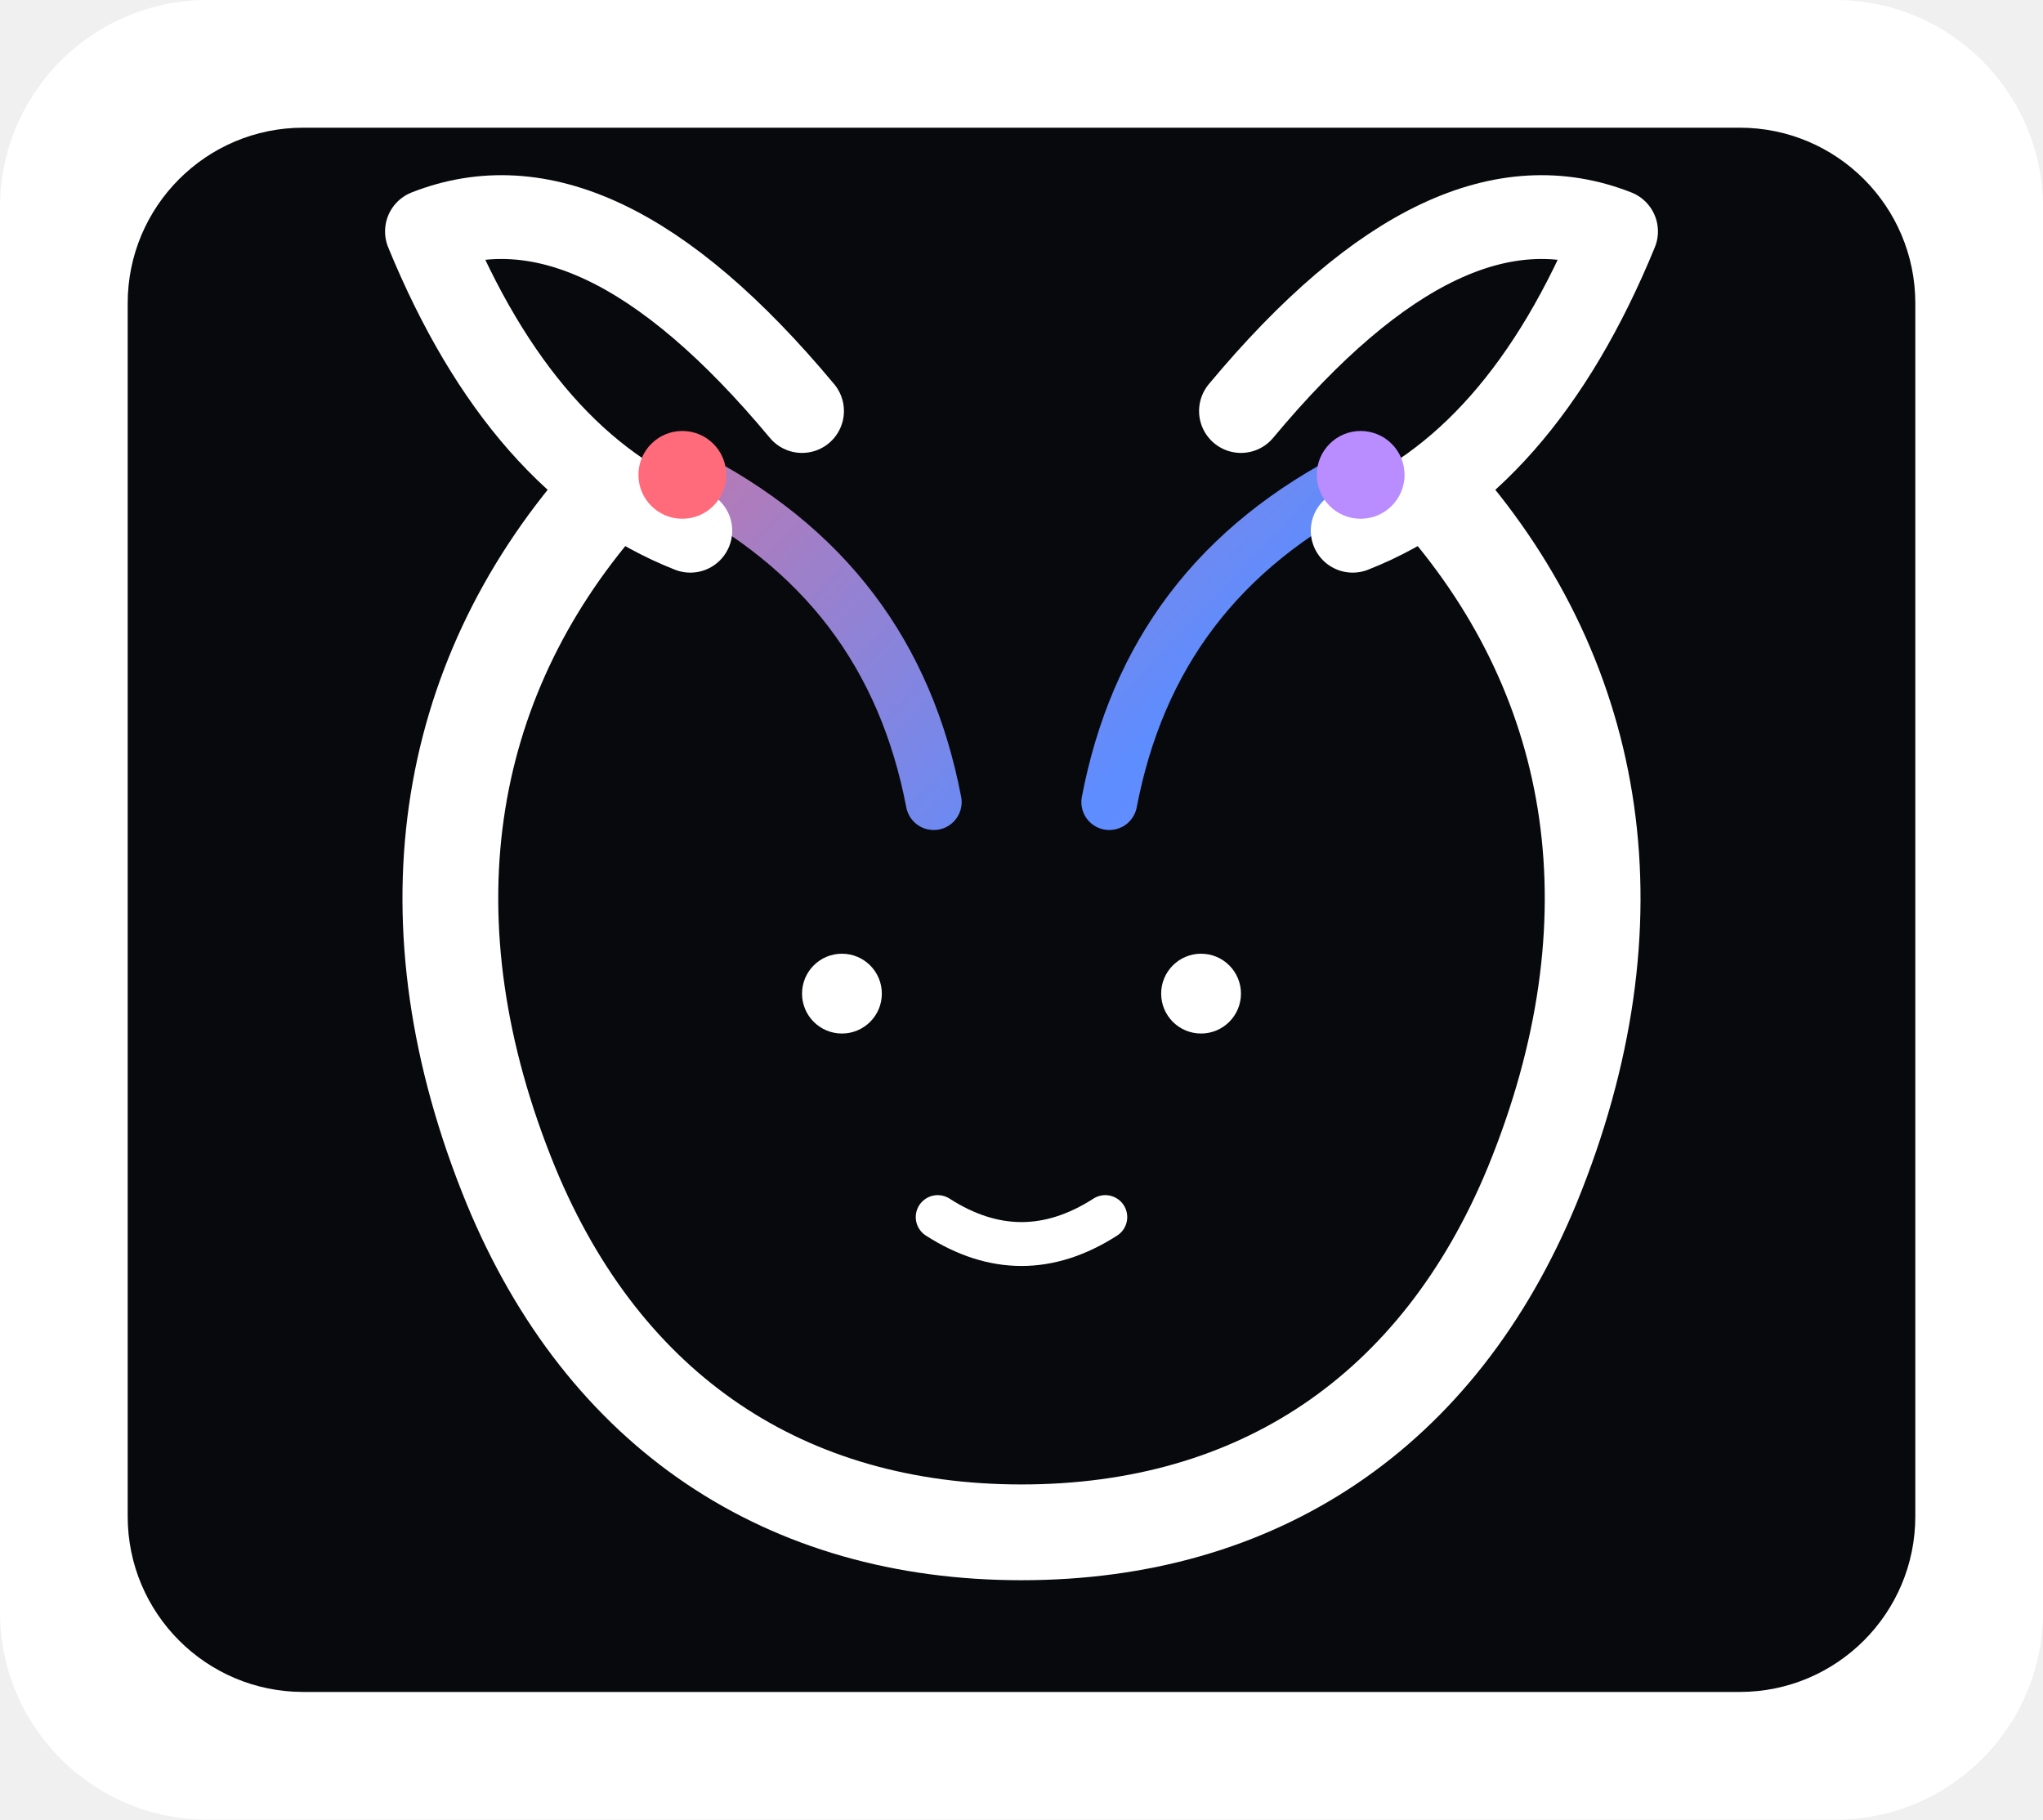
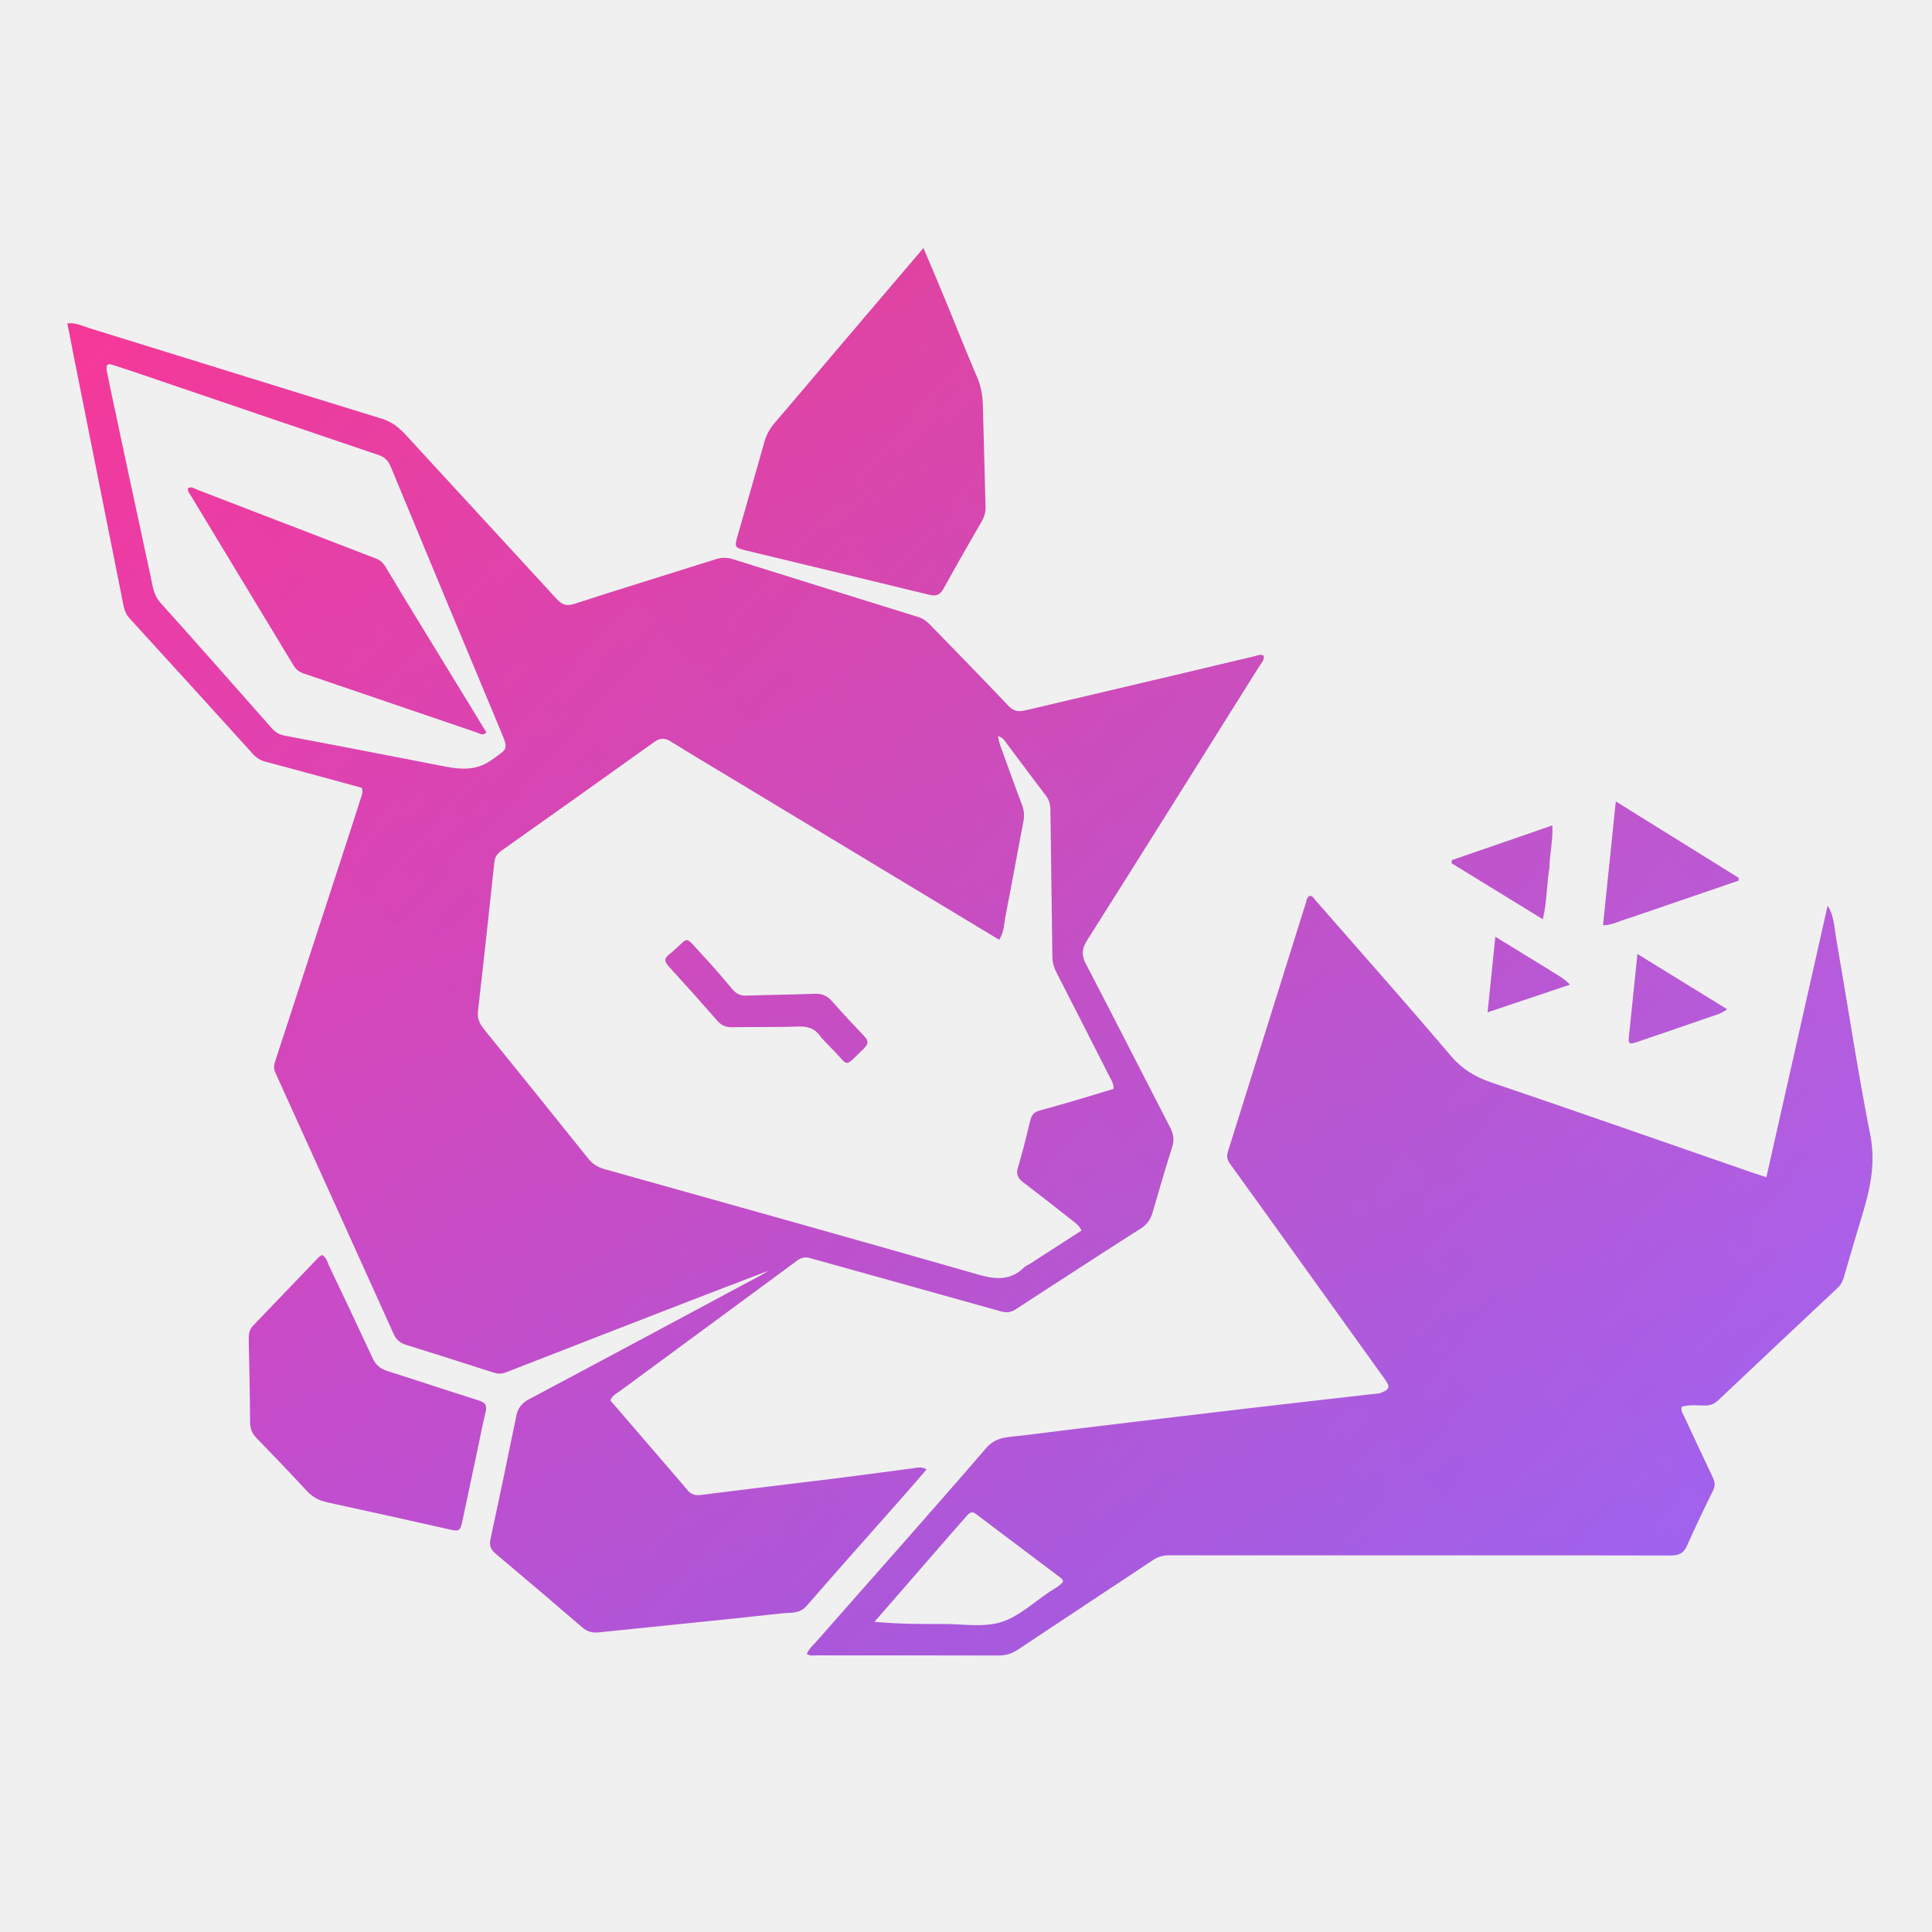
- <svg xmlns="http://www.w3.org/2000/svg" width="100%" viewBox="0 0 1024 912" role="img" aria-labelledby="title desc">
+ <svg xmlns="http://www.w3.org/2000/svg" version="1.1" id="Layer_1" x="0px" y="0px" width="100%" viewBox="0 -56 1024 1024" enable-background="new 0 0 1024 912" xml:space="preserve">
  <defs>
-     <linearGradient id="spectrum" x1="176" y1="120" x2="848" y2="760" gradientUnits="userSpaceOnUse">
-       <stop offset="0" stop-color="#ff6b7a" />
-       <stop offset="0.5" stop-color="#5d8dff" />
-       <stop offset="1" stop-color="#b98cff" />
+     <linearGradient id="doe-red-blue" gradientUnits="userSpaceOnUse" x1="0" y1="0" x2="1024" y2="912">
+       <stop offset="0" stop-color="#ff1f3d" />
+       <stop offset="1" stop-color="#315bff" />
    </linearGradient>
+     <linearGradient id="doe-purple-pink" gradientUnits="userSpaceOnUse" x1="0" y1="912" x2="1024" y2="0">
+       <stop offset="0" stop-color="#6b2cff" />
+       <stop offset="1" stop-color="#ff1f3d" />
+     </linearGradient>
+     <clipPath id="doe-logo-clip" clipPathUnits="userSpaceOnUse">
+       <path fill="#000000" opacity="1" stroke="none" d=" M561.721,622.786  C553.73,627.97 546.011,632.905 538.369,637.957  C535.817,639.645 533.451,639.891 530.41,639.034  C496.781,629.553 463.096,620.269 429.45,610.847  C426.789,610.102 424.806,610.438 422.541,612.11  C391.322,635.171 360.024,658.125 328.777,681.148  C326.949,682.495 324.665,683.428 323.501,686.24  C332.813,697.054 342.244,708.005 351.673,718.959  C355.912,723.883 360.213,728.756 364.353,733.762  C366.395,736.233 368.639,736.734 371.816,736.327  C395.402,733.304 419.023,730.553 442.622,727.62  C456.484,725.898 470.323,723.999 484.173,722.181  C486.256,721.907 488.364,721.165 491.108,722.817  C487.332,727.183 483.733,731.418 480.055,735.584  C462.526,755.441 444.874,775.192 427.513,795.196  C423.79,799.487 418.971,798.62 414.63,799.097  C382.224,802.656 349.777,805.835 317.348,809.187  C314.016,809.531 311.31,808.87 308.653,806.578  C293.513,793.517 278.268,780.577 262.964,767.709  C260.427,765.576 259.165,763.536 259.918,760.034  C264.604,738.256 269.18,716.453 273.616,694.623  C274.479,690.372 276.427,687.73 280.374,685.634  C319.514,664.859 358.538,643.866 397.605,622.953  C400.812,621.236 404.096,619.662 407.151,617.578  C393.733,622.717 380.298,627.812 366.9,633.003  C333.983,645.757 301.075,658.536 268.189,671.372  C265.848,672.286 263.777,672.206 261.438,671.452  C246.071,666.499 230.684,661.605 215.267,656.809  C212.194,655.853 210.104,654.264 208.742,651.246  C187.855,604.952 166.902,558.687 145.906,512.442  C144.988,510.419 145.157,508.623 145.794,506.673  C157.67,470.284 169.541,433.893 181.402,397.499  C184.755,387.212 188.099,376.922 191.384,366.613  C191.825,365.227 192.462,363.791 191.736,361.546  C184.454,359.555 176.801,357.45 169.141,355.374  C159.671,352.806 150.206,350.22 140.714,347.734  C138.026,347.03 135.91,345.671 134.053,343.622  C112.235,319.552 90.412,295.485 68.485,271.513  C65.887,268.673 65.524,265.258 64.849,261.892  C56.577,220.634 48.365,179.364 40.147,138.095  C38.666,130.658 37.228,123.213 35.69,115.366  C40.434,114.928 44.043,116.91 47.718,118.043  C99.264,133.947 150.75,150.044 202.31,165.903  C207.699,167.56 211.561,170.671 215.235,174.679  C241.805,203.661 268.524,232.505 295.08,261.499  C297.91,264.589 300.303,265.394 304.533,264.021  C329.392,255.949 354.393,248.317 379.309,240.419  C382.486,239.412 385.346,239.394 388.533,240.395  C421.252,250.682 454.006,260.86 486.755,271.051  C489.223,271.819 491.162,273.269 492.938,275.106  C506.84,289.475 520.897,303.698 534.614,318.242  C537.627,321.437 540.516,321.206 544.031,320.376  C573.658,313.381 603.293,306.423 632.921,299.428  C643.607,296.906 654.267,294.274 664.965,291.803  C666.486,291.452 668.108,290.461 669.815,291.592  C670.193,294.03 668.416,295.597 667.317,297.35  C636.977,345.773 606.645,394.201 576.123,442.509  C573.379,446.853 573.124,450.226 575.521,454.824  C590.534,483.617 605.21,512.584 620.125,541.428  C621.919,544.897 622.52,548.028 621.308,551.859  C617.645,563.439 614.237,575.102 610.866,586.772  C609.791,590.496 607.783,593.153 604.464,595.254  C590.249,604.257 576.158,613.456 561.721,622.786 M389.16,357.4  C377.895,350.595 366.583,343.866 355.395,336.936  C352.26,334.993 349.794,335.102 346.784,337.257  C319.826,356.551 292.801,375.75 265.746,394.907  C263.544,396.465 262.33,398.156 262.033,400.936  C259.216,427.388 256.314,453.832 253.309,480.263  C252.844,484.351 254.656,487.206 257.028,490.135  C275.377,512.791 293.711,535.459 311.911,558.235  C314.254,561.167 316.995,562.698 320.491,563.678  C386.521,582.196 452.576,600.625 518.49,619.549  C527.676,622.186 535.468,622.855 542.703,615.859  C543.639,614.953 544.957,614.45 546.077,613.728  C555.126,607.896 564.17,602.056 573.225,596.212  C572.12,593.866 570.706,592.725 569.263,591.6  C560.329,584.633 551.469,577.568 542.43,570.739  C539.547,568.561 538.425,566.53 539.556,562.775  C542.048,554.499 544.07,546.077 546.119,537.675  C546.786,534.94 548.162,533.386 550.905,532.646  C557.971,530.741 564.996,528.676 572.019,526.615  C578.175,524.808 584.306,522.919 590.222,521.135  C590.296,518.216 589.054,516.568 588.163,514.814  C578.734,496.25 569.299,477.69 559.809,459.158  C558.483,456.57 557.826,453.944 557.789,451.028  C557.464,425.041 557.034,399.056 556.731,373.069  C556.698,370.273 556.065,367.962 554.338,365.703  C547.253,356.44 540.329,347.054 533.317,337.734  C532.307,336.392 531.466,334.758 528.941,334.188  C529.409,336.14 529.619,337.603 530.111,338.965  C533.899,349.454 537.651,359.957 541.622,370.376  C542.796,373.456 543.06,376.288 542.416,379.562  C539.176,396.036 536.303,412.584 533.037,429.053  C532.198,433.286 532.293,437.893 529.6,442.11  C482.725,413.846 436.248,385.822 389.16,357.4 M56.569,140.457  C57.268,143.874 57.943,147.297 58.671,150.708  C65.677,183.54 72.642,216.382 79.762,249.189  C80.833,254.125 81.227,259.219 85.019,263.441  C104.824,285.495 124.406,307.749 144.035,329.961  C145.855,332.02 147.803,333.319 150.68,333.861  C177.804,338.963 204.897,344.235 231.987,349.514  C241.746,351.416 251.038,353.534 260.475,346.849  C269.176,340.685 269.62,341.523 265.388,331.395  C245.881,284.711 226.412,238.011 207.056,191.265  C205.715,188.027 203.864,186.261 200.563,185.146  C160.363,171.56 120.209,157.839 80.039,144.165  C73.424,141.913 66.805,139.672 60.154,137.53  C58.29,136.93 55.923,136.065 56.569,140.457 z" />
+       <path fill="#000000" opacity="1" stroke="none" d=" M731.232,682.462  C736.633,680.505 737.072,679.305 733.911,674.891  C717.714,652.271 701.466,629.687 685.232,607.093  C674.153,591.672 663.098,576.234 651.948,560.864  C650.435,558.779 650.036,556.89 650.817,554.402  C664.625,510.428 678.36,466.431 692.155,422.453  C692.536,421.24 692.595,419.77 693.996,418.885  C695.775,418.608 696.389,420.2 697.32,421.265  C721.212,448.607 745.335,475.754 768.816,503.445  C774.829,510.536 781.631,514.719 790.25,517.648  C836.907,533.503 883.415,549.794 929.977,565.928  C931.684,566.519 933.416,567.041 936.218,567.944  C947.107,519.675 957.898,471.836 968.69,423.997  C972.132,429.443 972.162,435.31 973.138,440.92  C979.204,475.793 984.433,510.826 991.282,545.541  C994.246,560.567 991.266,574.089 987.033,587.949  C983.68,598.927 980.492,609.957 977.277,620.977  C976.657,623.101 975.76,624.941 974.097,626.501  C952.955,646.331 931.829,666.178 910.776,686.103  C908.674,688.093 906.514,688.985 903.653,688.95  C899.546,688.9 895.381,688.465 891.388,689.56  C890.74,691.802 892.011,693.317 892.757,694.925  C897.734,705.651 902.706,716.381 907.818,727.043  C908.993,729.493 909.164,731.545 907.92,734.079  C903.223,743.645 898.567,753.24 894.284,762.995  C892.476,767.112 890.086,768.469 885.567,768.459  C819.58,768.308 753.594,768.361 687.607,768.365  C665.111,768.366 642.616,768.399 620.12,768.326  C616.84,768.315 613.977,768.965 611.194,770.817  C587.341,786.684 563.405,802.427 539.562,818.31  C536.385,820.426 533.214,821.462 529.349,821.449  C497.189,821.341 465.028,821.405 432.868,821.376  C431.258,821.375 429.554,821.838 427.616,820.655  C428.738,817.838 431.083,815.891 432.972,813.741  C462.878,779.697 493.057,745.891 522.635,711.566  C528.071,705.257 534.606,705.75 541.087,704.943  C579.859,700.11 618.661,695.507 657.465,690.926  C681.907,688.04 706.37,685.326 731.232,682.462 M503.773,757.26  C490.344,772.708 476.916,788.156 463.487,803.604  C476.104,804.763 487.898,804.808 499.691,804.749  C510.006,804.698 520.971,806.679 530.451,803.806  C539.932,800.933 547.956,793.199 556.557,787.501  C558.981,785.895 561.79,784.679 563.507,782.198  C563.099,781.458 562.969,780.891 562.613,780.622  C547.471,769.184 532.305,757.778 517.153,746.353  C515.169,744.857 513.807,745.82 512.48,747.347  C509.75,750.488 506.988,753.6 503.773,757.26 z" />
+       <path fill="#000000" opacity="1" stroke="none" d=" M442.08,131.096  C457.801,112.627 473.292,94.428 489.449,75.445  C493.53,85.121 497.185,93.637 500.719,102.204  C506.496,116.205 512.039,130.304 518.01,144.22  C520.045,148.964 520.78,153.8 520.931,158.776  C521.479,176.751 521.848,194.732 522.348,212.709  C522.424,215.473 521.754,217.874 520.365,220.279  C513.535,232.102 506.722,243.938 500.154,255.907  C498.311,259.264 496.318,260.172 492.588,259.259  C460.289,251.357 427.946,243.638 395.627,235.819  C389.246,234.275 389.203,234.055 391.016,227.727  C395.736,211.257 400.498,194.798 405.12,178.301  C406.18,174.517 407.934,171.28 410.483,168.305  C420.992,156.038 431.403,143.686 442.08,131.096 z" />
+       <path fill="#000000" opacity="1" stroke="none" d=" M252.999,712.787  C250.318,725.395 247.725,737.587 245.159,749.785  C243.936,755.595 243.509,755.814 237.894,754.554  C216.489,749.753 195.084,744.95 173.643,740.312  C169.246,739.361 165.697,737.599 162.589,734.212  C153.809,724.647 144.772,715.318 135.758,705.97  C133.406,703.53 132.567,700.848 132.548,697.449  C132.464,682.968 132.132,668.488 131.831,654.008  C131.774,651.253 132.1,648.758 134.133,646.644  C145.671,634.641 157.164,622.594 168.694,610.584  C169.24,610.015 169.996,609.646 170.658,609.182  C173.134,610.502 173.506,612.986 174.468,615.006  C182.19,631.234 189.908,647.465 197.452,663.777  C199.123,667.391 201.51,669.478 205.317,670.676  C221.502,675.769 237.584,681.19 253.772,686.273  C257.208,687.351 258.237,688.89 257.386,692.387  C255.775,699.005 254.508,705.707 252.999,712.787 z" />
+       <path fill="#000000" opacity="1" stroke="none" d=" M862.72,430.887  C858.402,432.036 854.776,434.309 849.628,434.443  C851.871,412.718 854.066,391.465 856.41,368.761  C878.88,382.736 900.196,395.993 921.512,409.25  C921.525,409.751 921.537,410.252 921.55,410.753  C902.062,417.419 882.575,424.084 862.72,430.887 z" />
+       <path fill="#000000" opacity="1" stroke="none" d=" M821.231,403.928  C819.669,412.961 820.024,421.815 817.719,431.214  C801.172,421.057 785.291,411.309 769.411,401.561  C769.423,401.012 769.436,400.462 769.449,399.913  C786.971,393.854 804.493,387.796 822.785,381.471  C823.207,389.522 821.329,396.452 821.231,403.928 z" />
+       <path fill="#000000" opacity="1" stroke="none" d=" M864.287,484.419  C865.498,472.949 866.618,461.924 867.869,449.611  C884.154,459.643 899.453,469.067 915.453,478.923  C912.087,481.429 908.993,482.094 906.127,483.096  C893.413,487.539 880.651,491.845 867.908,496.207  C863.289,497.787 862.835,497.375 863.457,492.306  C863.76,489.832 863.953,487.345 864.287,484.419 z" />
+       <path fill="#000000" opacity="1" stroke="none" d=" M821.008,457.933  C824.648,460.448 828.531,462.024 832.105,465.895  C817.51,470.797 803.612,475.465 788.449,480.558  C789.856,466.843 791.142,454.305 792.56,440.485  C802.679,446.693 811.688,452.219 821.008,457.933 z" />
+       <path fill="#000000" opacity="1" stroke="none" d=" M435.164,493.788  C432.146,489.127 428.255,487.875 423.058,488.078  C411.409,488.533 399.733,488.233 388.072,488.441  C384.809,488.499 382.432,487.591 380.245,485.086  C371.701,475.3 363.047,465.607 354.274,456.025  C352.034,453.578 352.129,451.893 354.617,449.898  C366.281,440.546 361.556,438.735 372.773,450.674  C378.129,456.375 383.177,462.371 388.222,468.353  C390.213,470.713 392.421,471.802 395.554,471.698  C407.705,471.295 419.865,471.173 432.013,470.715  C435.884,470.57 438.589,471.913 441.101,474.78  C446.59,481.043 452.285,487.129 458.042,493.147  C460.389,495.601 460.37,497.342 457.857,499.758  C446.629,510.557 450.532,509.286 440.566,499.489  C438.785,497.739 437.122,495.868 435.164,493.788 z" />
+       <path fill="#000000" opacity="1" stroke="none" d=" M218.748,268.301  C231.939,289.853 244.928,311.102 257.862,332.263  C255.711,334.081 254.391,332.807 253.089,332.364  C222.365,321.908 191.658,311.399 160.933,300.945  C158.613,300.156 156.909,298.91 155.617,296.768  C137.548,266.821 119.417,236.912 101.327,206.978  C100.572,205.73 99.476,204.578 99.592,202.808  C101.462,201.634 103.041,202.975 104.604,203.575  C136.151,215.695 167.676,227.869 199.218,240.001  C201.512,240.883 203.107,242.345 204.358,244.461  C209.024,252.344 213.807,260.158 218.748,268.301 z" />
+     </clipPath>
  </defs>
-   <rect width="1024" height="912" rx="104" fill="#ffffff" />
-   <rect x="64" y="64" width="896" height="784" rx="88" fill="#08090c" />
-   <path d="M302 250c-80 92-100 212-46 344 47 114 138 174 256 174s209-60 256-174c54-132 34-252-46-344" fill="none" stroke="#ffffff" stroke-width="48" stroke-linecap="round" stroke-linejoin="round" />
-   <path d="M342 238c72 36 112 91 126 164M682 238c-72 36-112 91-126 164" fill="none" stroke="url(#spectrum)" stroke-width="28" stroke-linecap="round" />
-   <path d="M402 206c-70-84-132-112-188-90 32 78 76 128 132 150M622 206c70-84 132-112 188-90-32 78-76 128-132 150" fill="none" stroke="#ffffff" stroke-width="42" stroke-linecap="round" stroke-linejoin="round" />
-   <circle cx="422" cy="498" r="20" fill="#ffffff" />
-   <circle cx="602" cy="498" r="20" fill="#ffffff" />
-   <path d="M470 610c28 18 56 18 84 0" fill="none" stroke="#ffffff" stroke-width="22" stroke-linecap="round" />
-   <circle cx="342" cy="238" r="22" fill="#ff6b7a" />
-   <circle cx="682" cy="238" r="22" fill="#b98cff" />
+   <g clip-path="url(#doe-logo-clip)" style="isolation:isolate">
+     <rect x="0" y="0" width="1024" height="912" fill="url(#doe-red-blue)" />
+     <rect x="0" y="0" width="1024" height="912" fill="url(#doe-purple-pink)" opacity="0.62" style="mix-blend-mode:screen" />
+   </g>
</svg>
